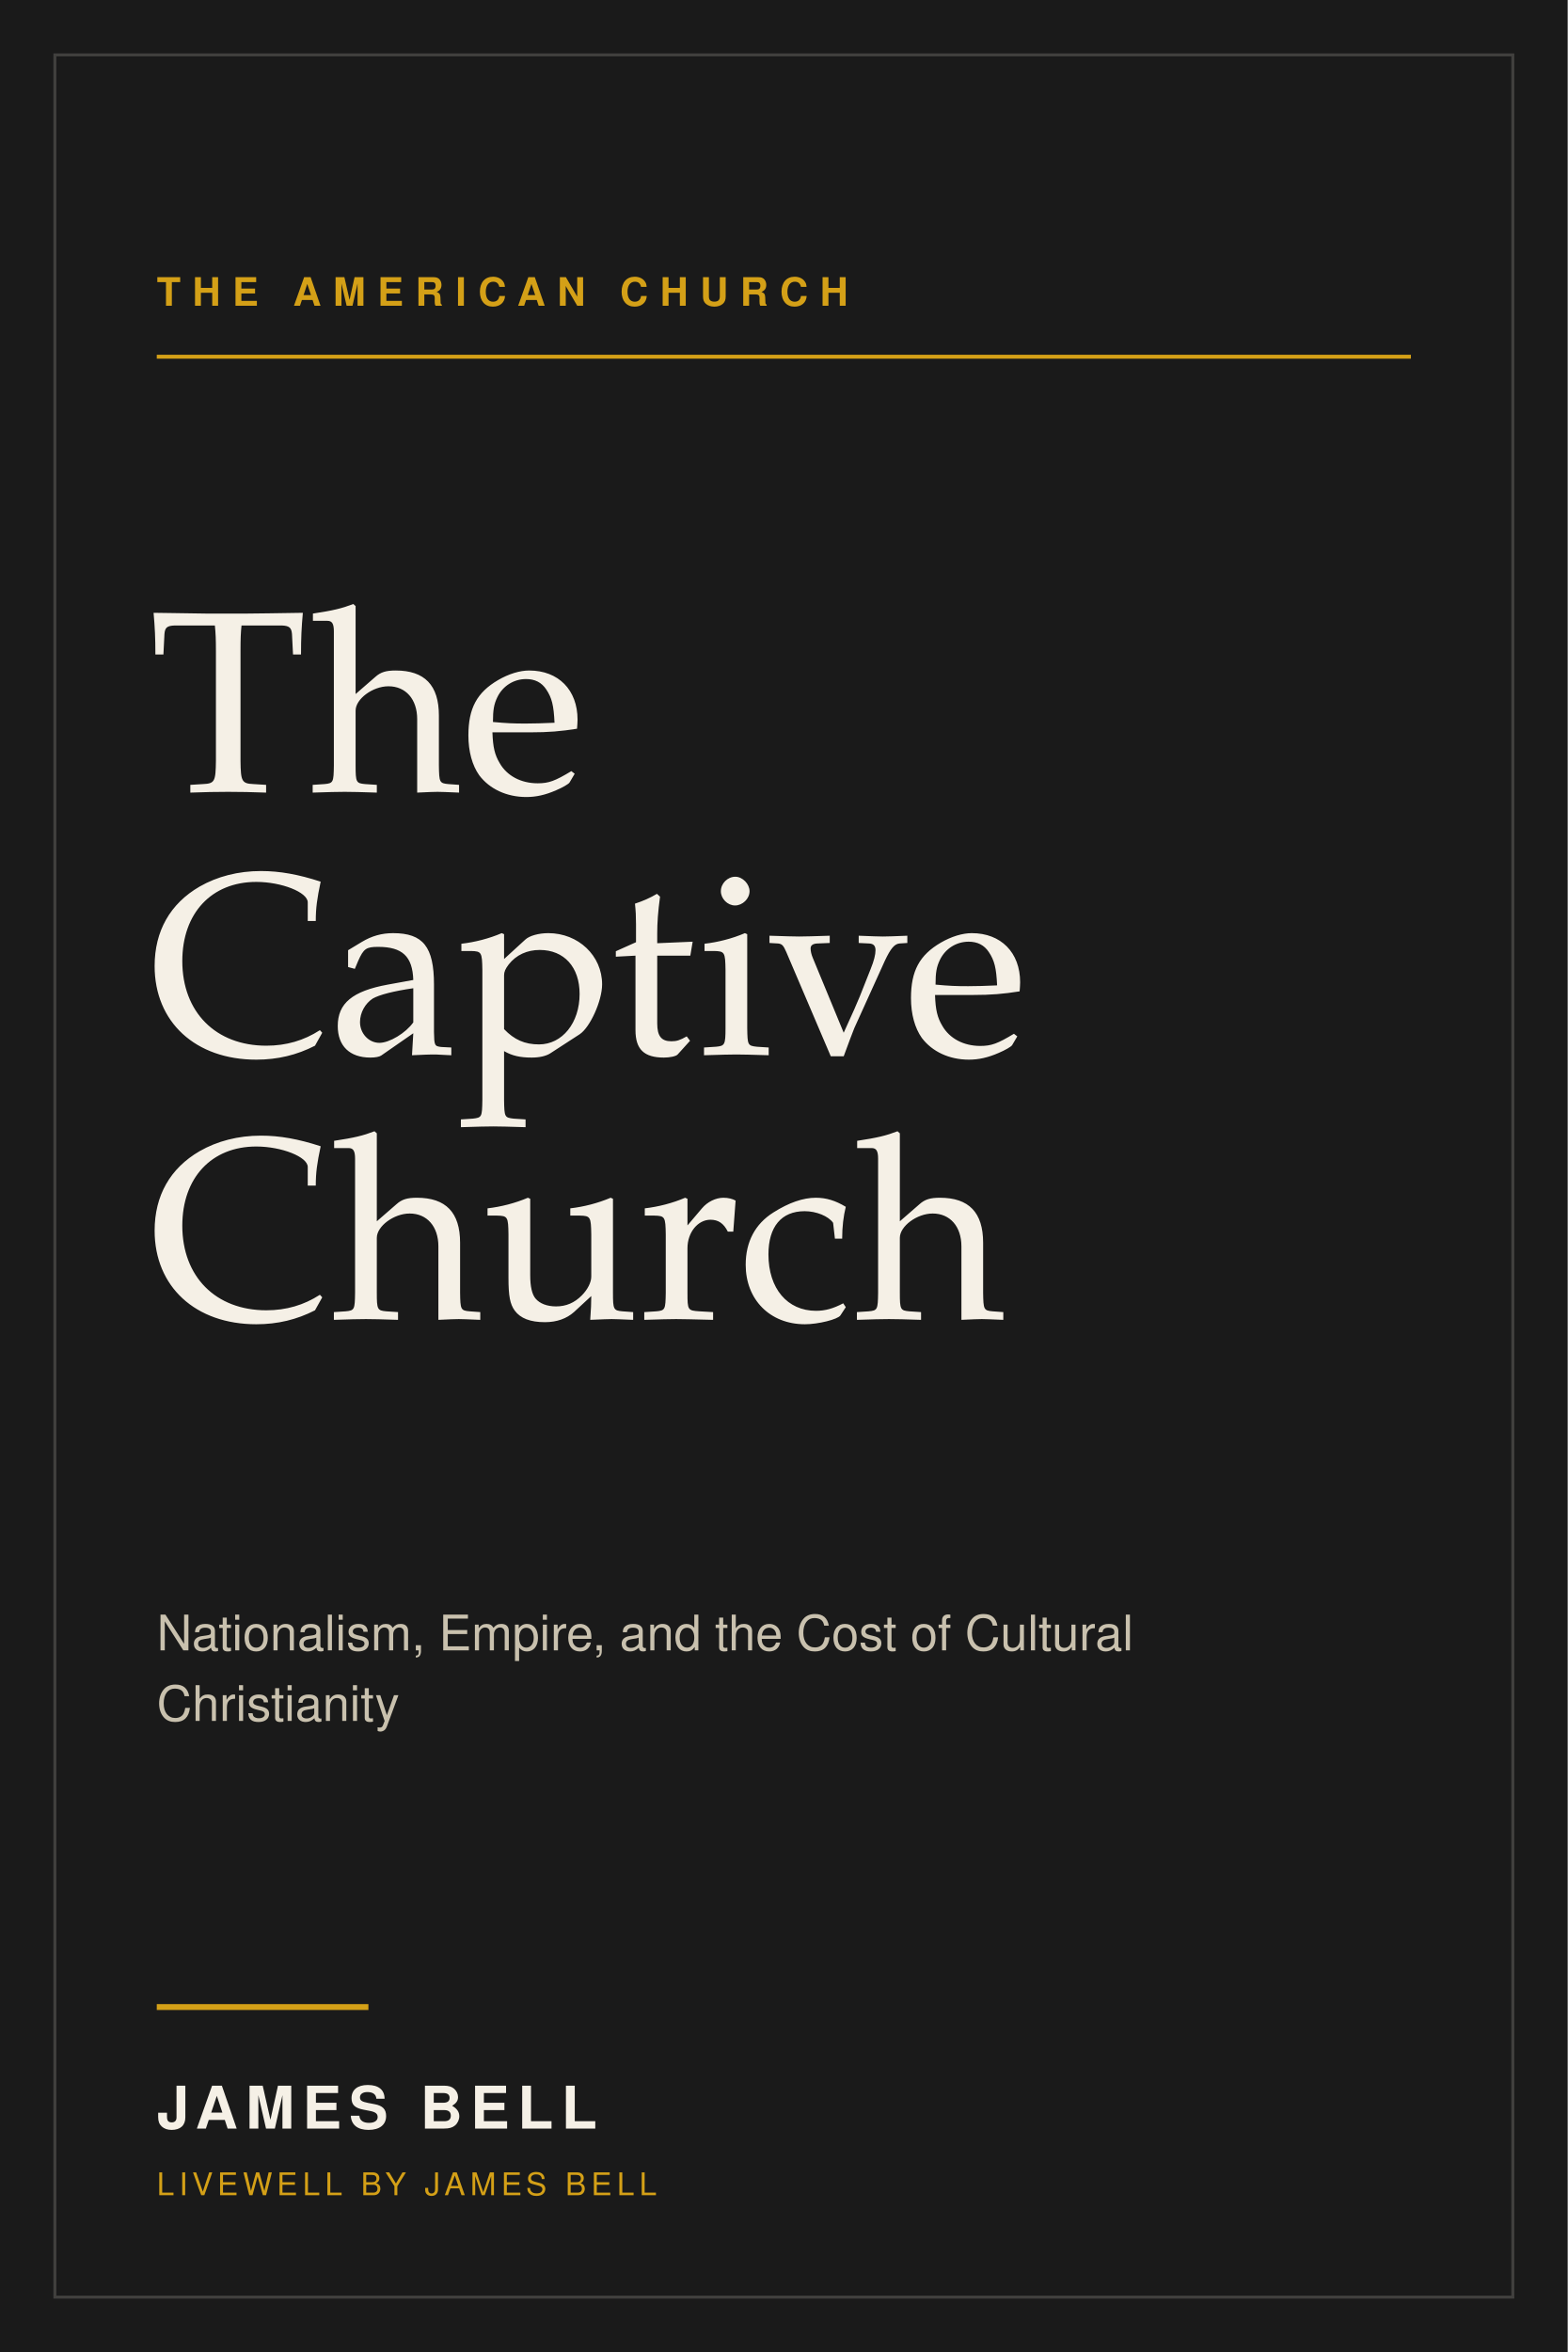
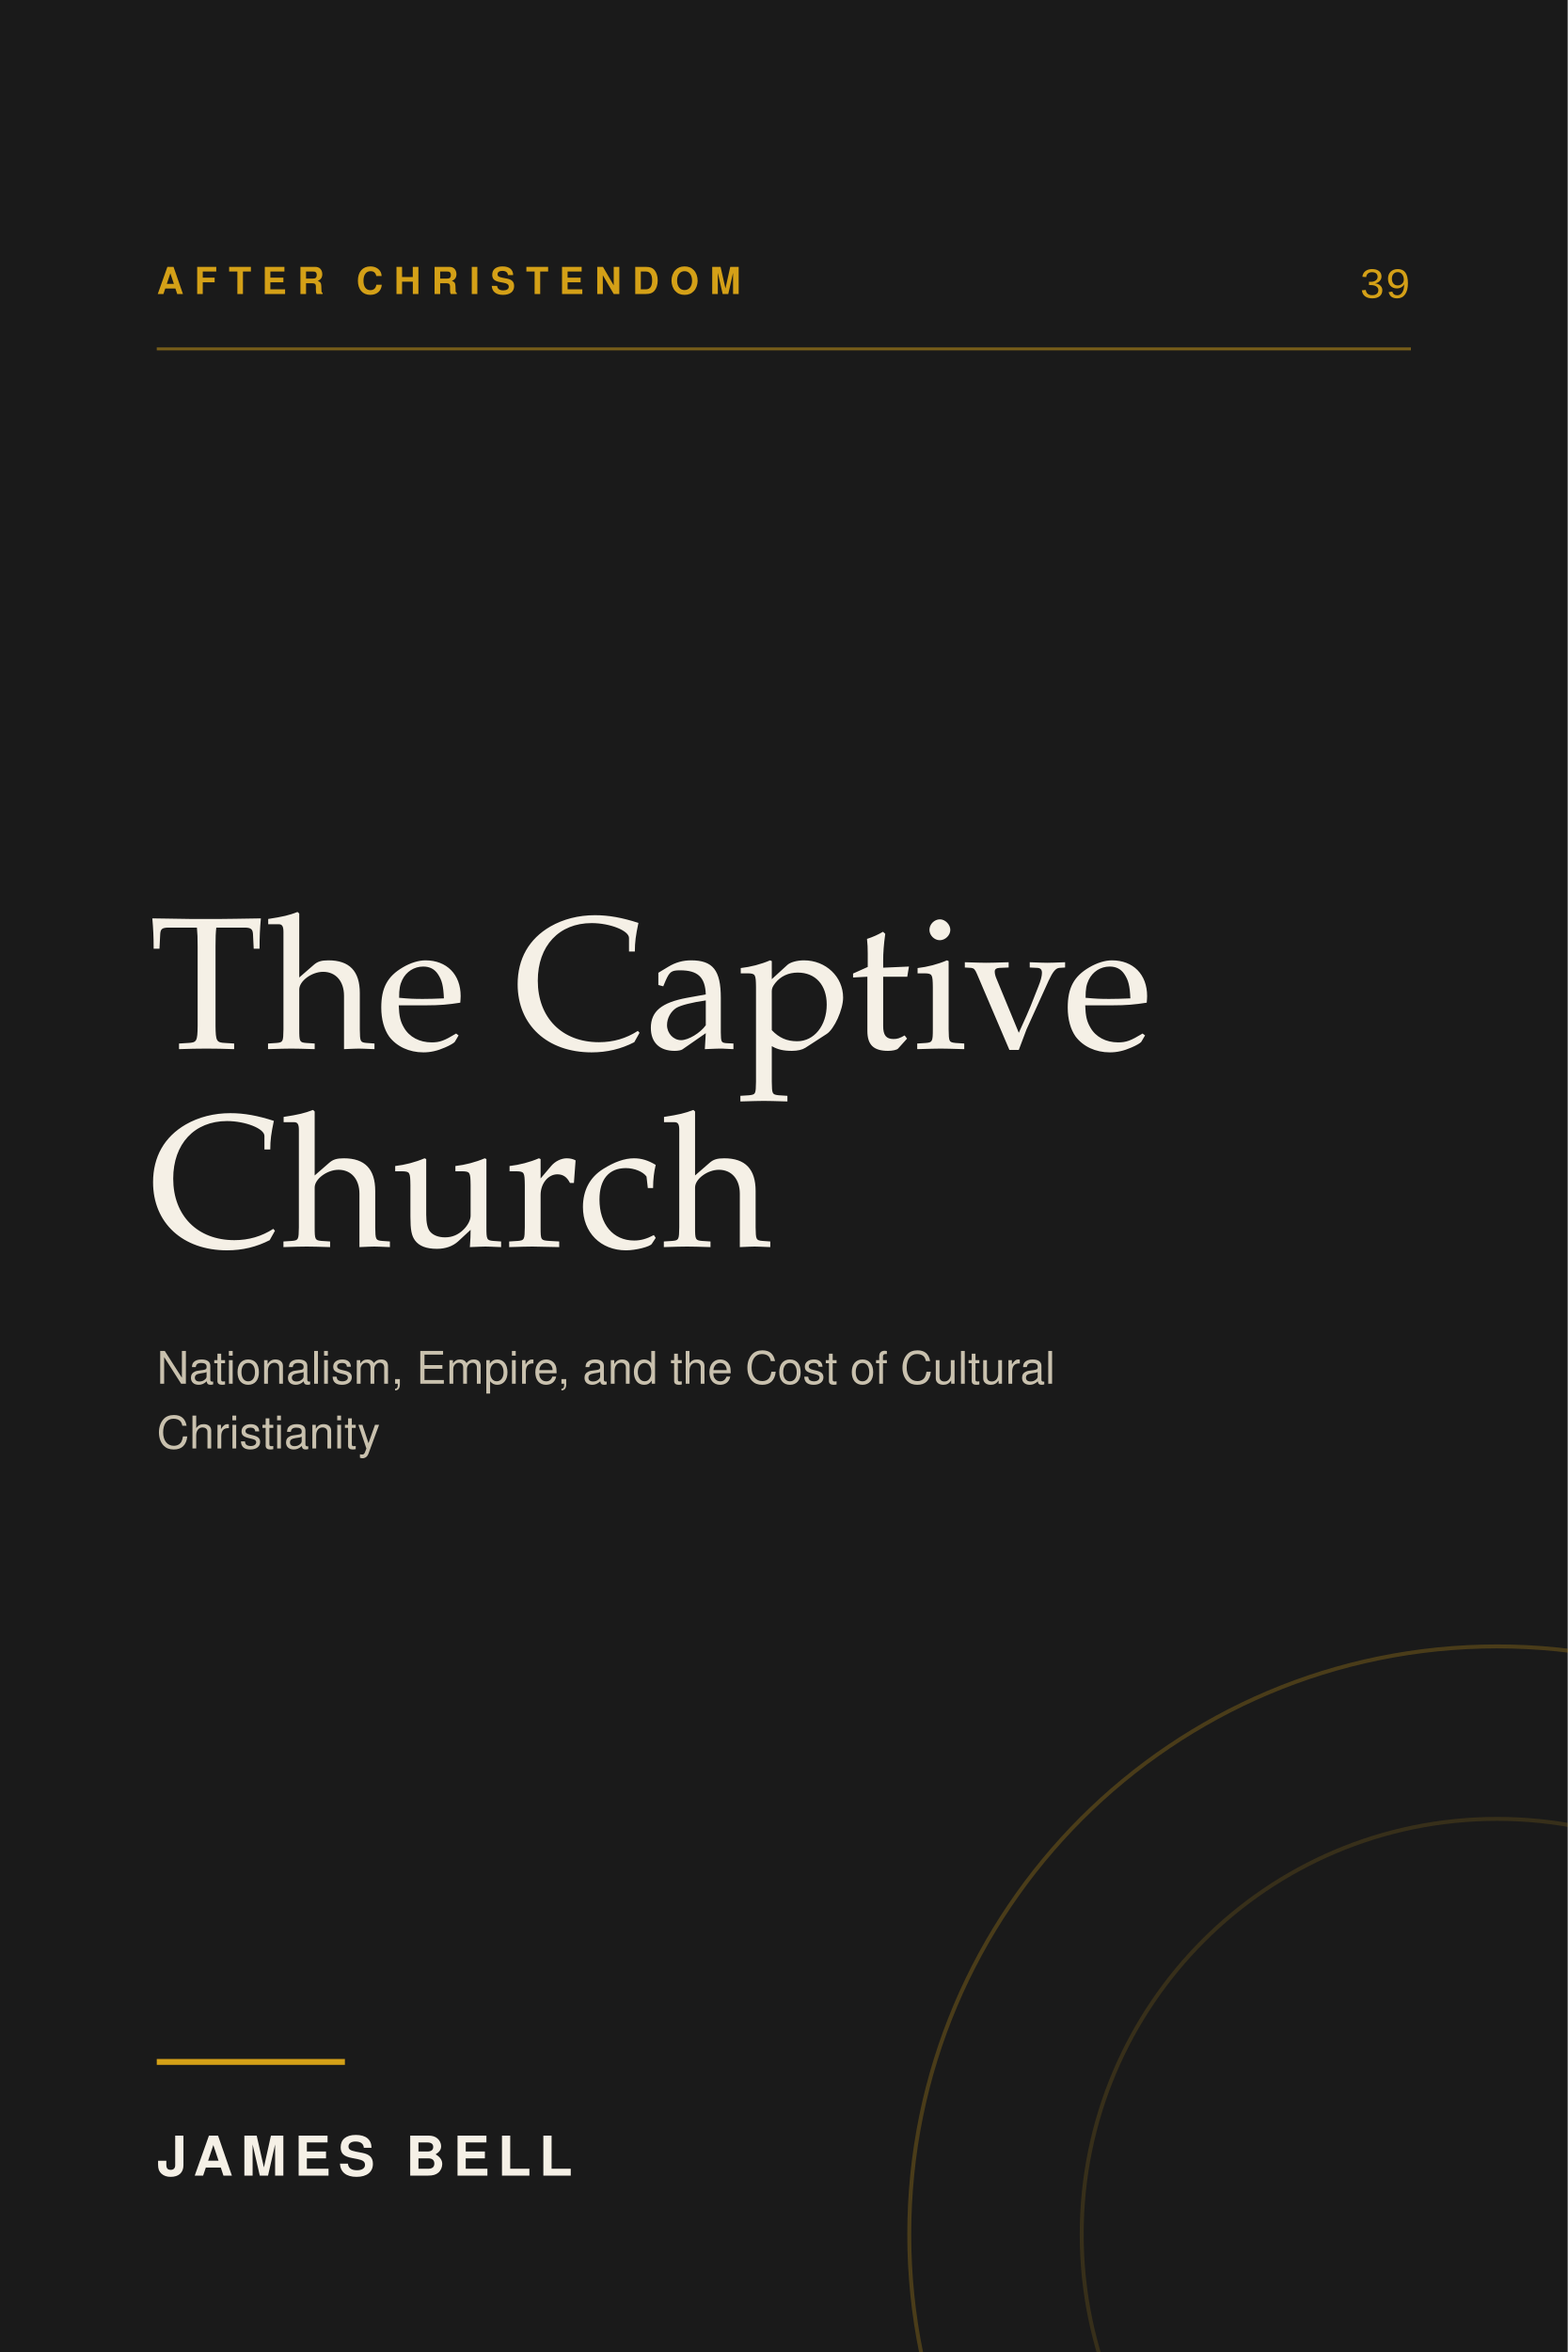
<svg xmlns="http://www.w3.org/2000/svg" width="800" height="1200" viewBox="0 0 800 1200" role="img" aria-label="The Captive Church by James Bell">
  <rect width="800" height="1200" fill="#1A1A1A" />
-   <rect x="28" y="28" width="744" height="1144" fill="none" stroke="#F5F0E6" stroke-width="1.5" opacity="0.18" />
-   <text x="80" y="156" font-family="Helvetica, Arial, sans-serif" font-size="20" letter-spacing="6" font-weight="700" fill="#D4A017">THE AMERICAN CHURCH</text>
-   <line x1="80" y1="182" x2="720" y2="182" stroke="#D4A017" stroke-width="2" />
-   <text x="76" y="404" font-family="Palatino, 'Palatino Linotype', Georgia, serif" font-size="132" font-weight="400" fill="#F5F0E6">The</text>
-   <text x="76" y="538" font-family="Palatino, 'Palatino Linotype', Georgia, serif" font-size="132" font-weight="400" fill="#F5F0E6">Captive</text>
-   <text x="76" y="673" font-family="Palatino, 'Palatino Linotype', Georgia, serif" font-size="132" font-weight="400" fill="#F5F0E6">Church</text>
-   <text x="80" y="842" font-family="Helvetica, Arial, sans-serif" font-size="25" fill="#C9C1AE">Nationalism, Empire, and the Cost of Cultural</text>
-   <text x="80" y="878" font-family="Helvetica, Arial, sans-serif" font-size="25" fill="#C9C1AE">Christianity</text>
-   <line x1="80" y1="1024" x2="188" y2="1024" stroke="#D4A017" stroke-width="3" />
-   <text x="80" y="1086" font-family="Helvetica, Arial, sans-serif" font-size="30" letter-spacing="4" font-weight="700" fill="#F5F0E6">JAMES BELL</text>
-   <text x="80" y="1120" font-family="Helvetica, Arial, sans-serif" font-size="16" letter-spacing="2.5" fill="#D4A017">LIVEWELL BY JAMES BELL</text>
+   <circle cx="764" cy="1140" r="300" fill="none" stroke="#D4A017" stroke-width="2" opacity="0.26" />
+   <circle cx="764" cy="1140" r="212" fill="none" stroke="#D4A017" stroke-width="2" opacity="0.16" />
+   <text x="80" y="150" font-family="Helvetica, Arial, sans-serif" font-size="19" letter-spacing="5.5" font-weight="700" fill="#D4A017">AFTER CHRISTENDOM</text>
+   <text x="720" y="152" text-anchor="end" font-family="'JetBrains Mono', 'Courier New', monospace" font-size="22" fill="#D4A017">39</text>
+   <line x1="80" y1="178" x2="720" y2="178" stroke="#D4A017" stroke-width="1.5" opacity="0.5" />
+   <text x="76" y="535" font-family="Palatino, 'Palatino Linotype', Georgia, serif" font-size="96" fill="#F5F0E6">The Captive</text>
+   <text x="76" y="636" font-family="Palatino, 'Palatino Linotype', Georgia, serif" font-size="96" fill="#F5F0E6">Church</text>
+   <text x="80" y="706" font-family="Helvetica, Arial, sans-serif" font-size="23" fill="#C9C1AE">Nationalism, Empire, and the Cost of Cultural</text>
+   <text x="80" y="739" font-family="Helvetica, Arial, sans-serif" font-size="23" fill="#C9C1AE">Christianity</text>
+   <line x1="80" y1="1052" x2="176" y2="1052" stroke="#D4A017" stroke-width="3" />
+   <text x="80" y="1110" font-family="Helvetica, Arial, sans-serif" font-size="28" letter-spacing="4" font-weight="700" fill="#F5F0E6">JAMES BELL</text>
</svg>
